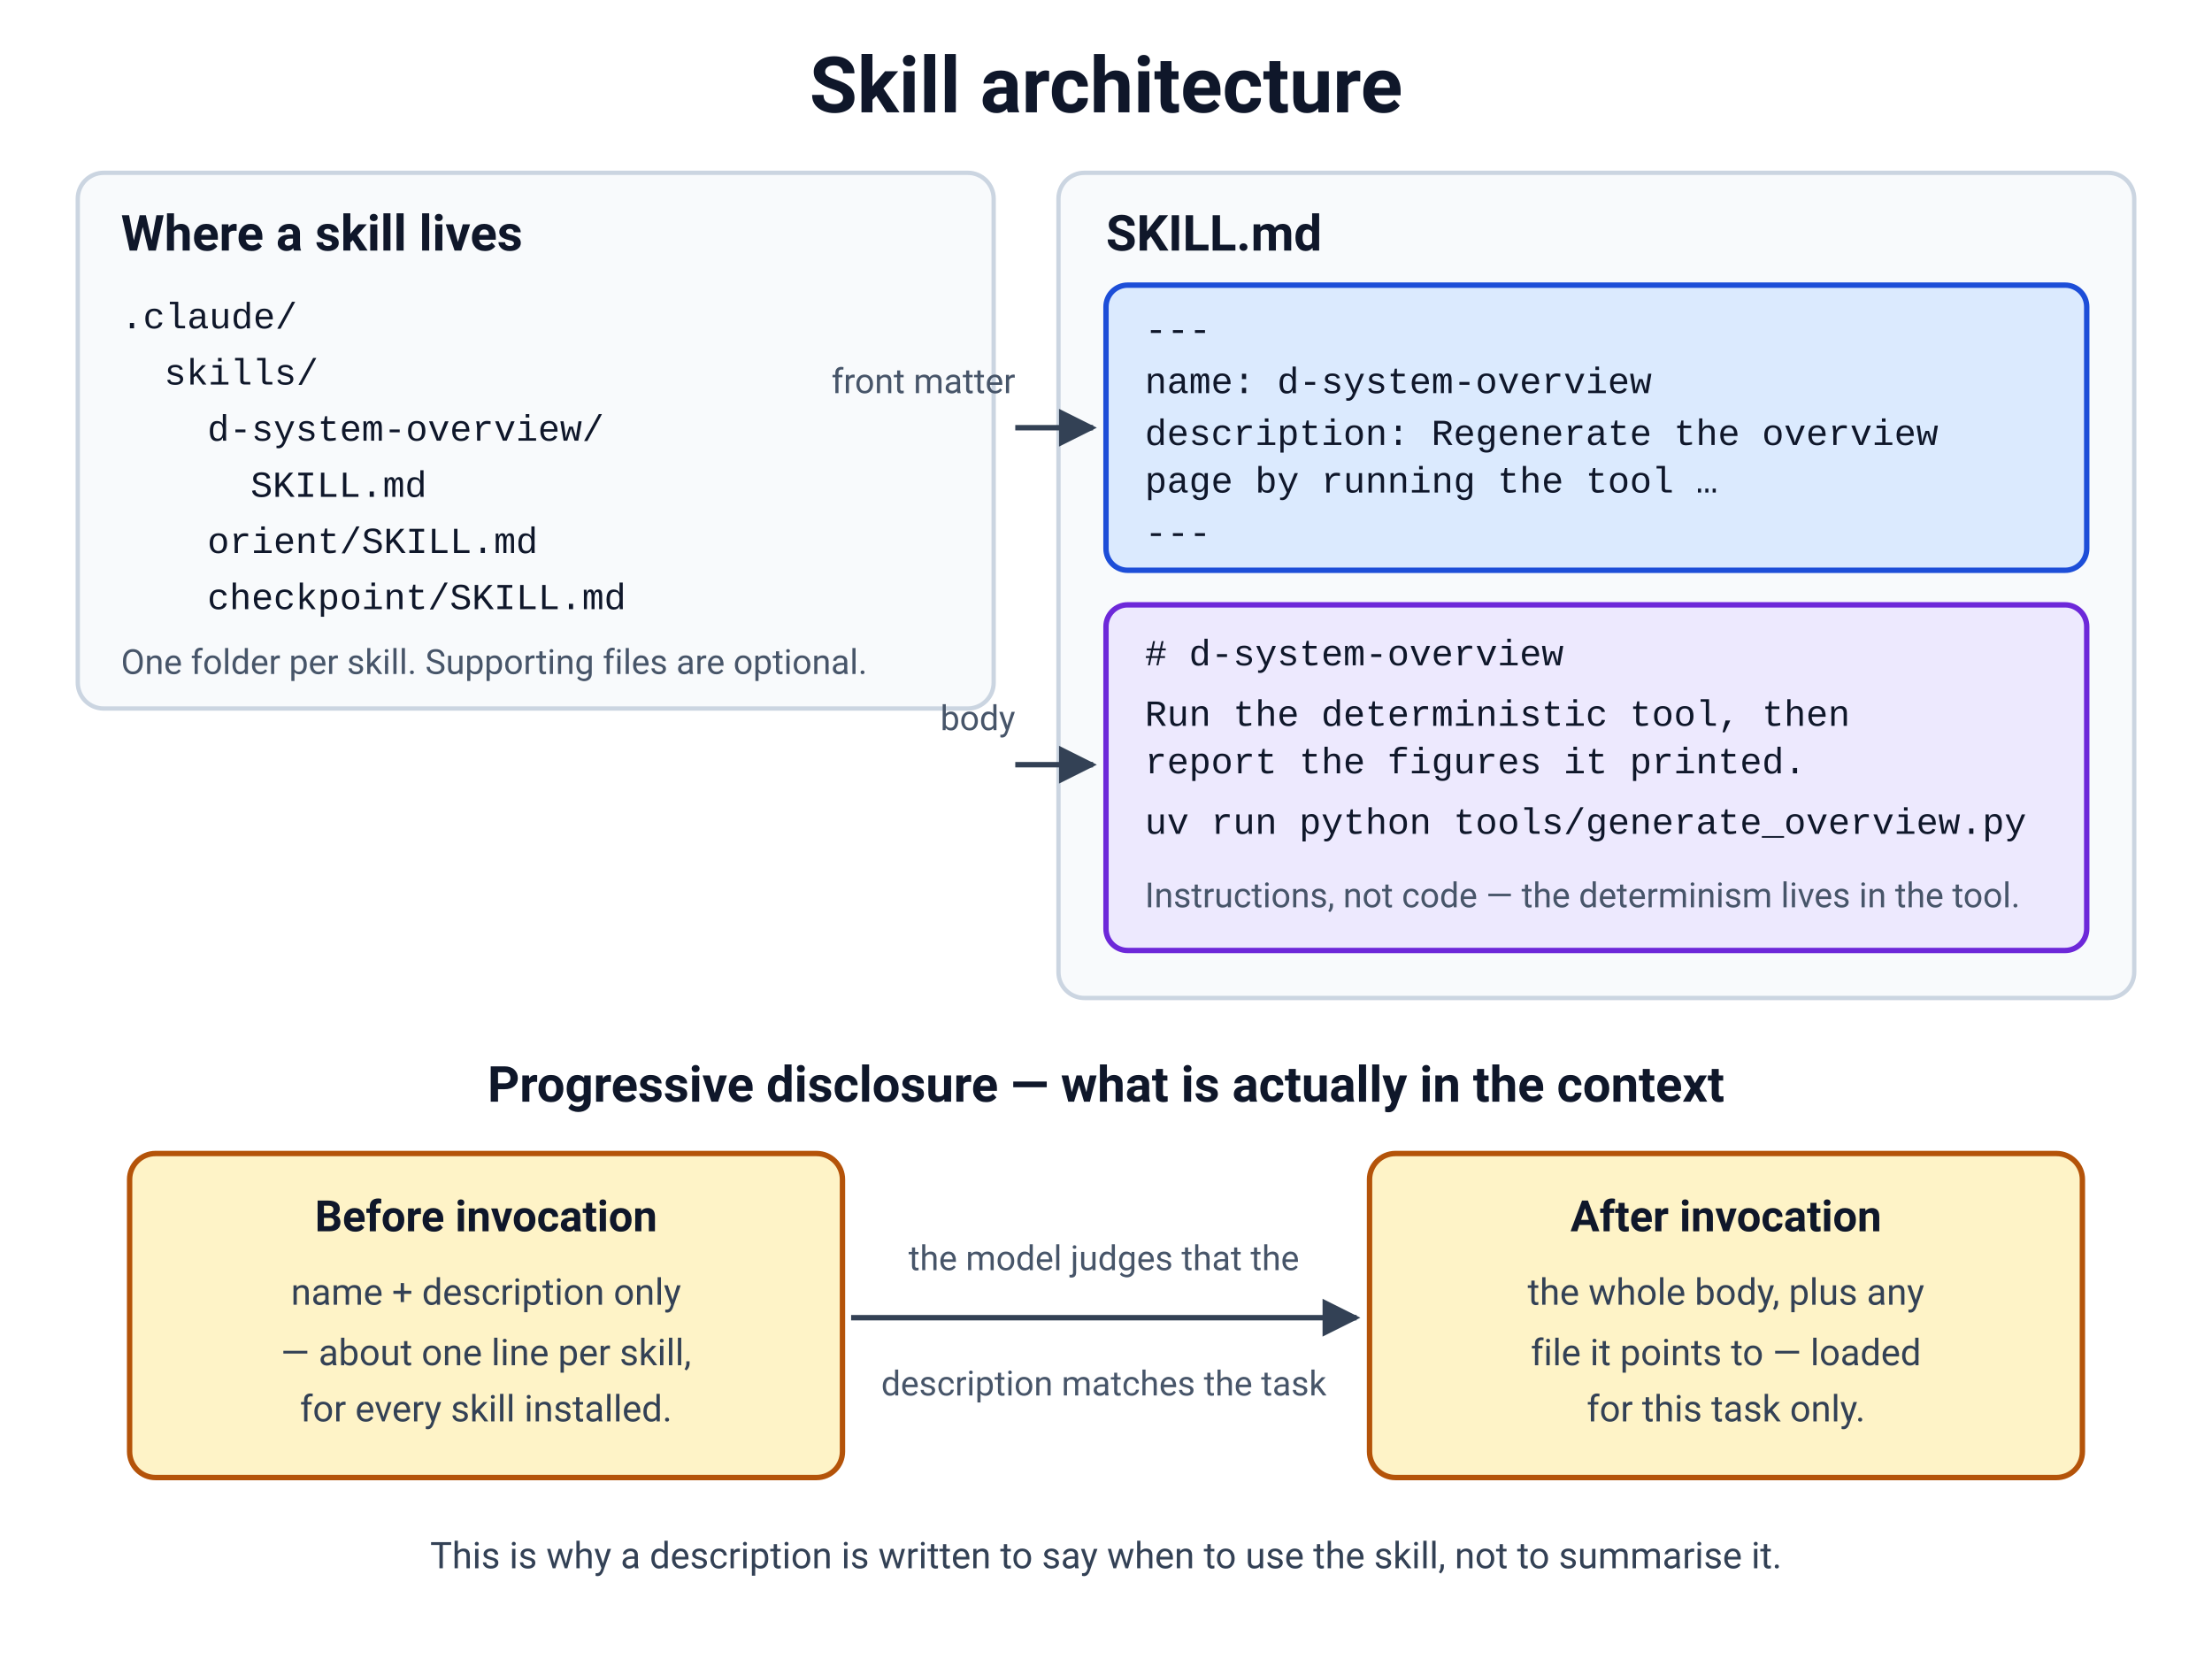
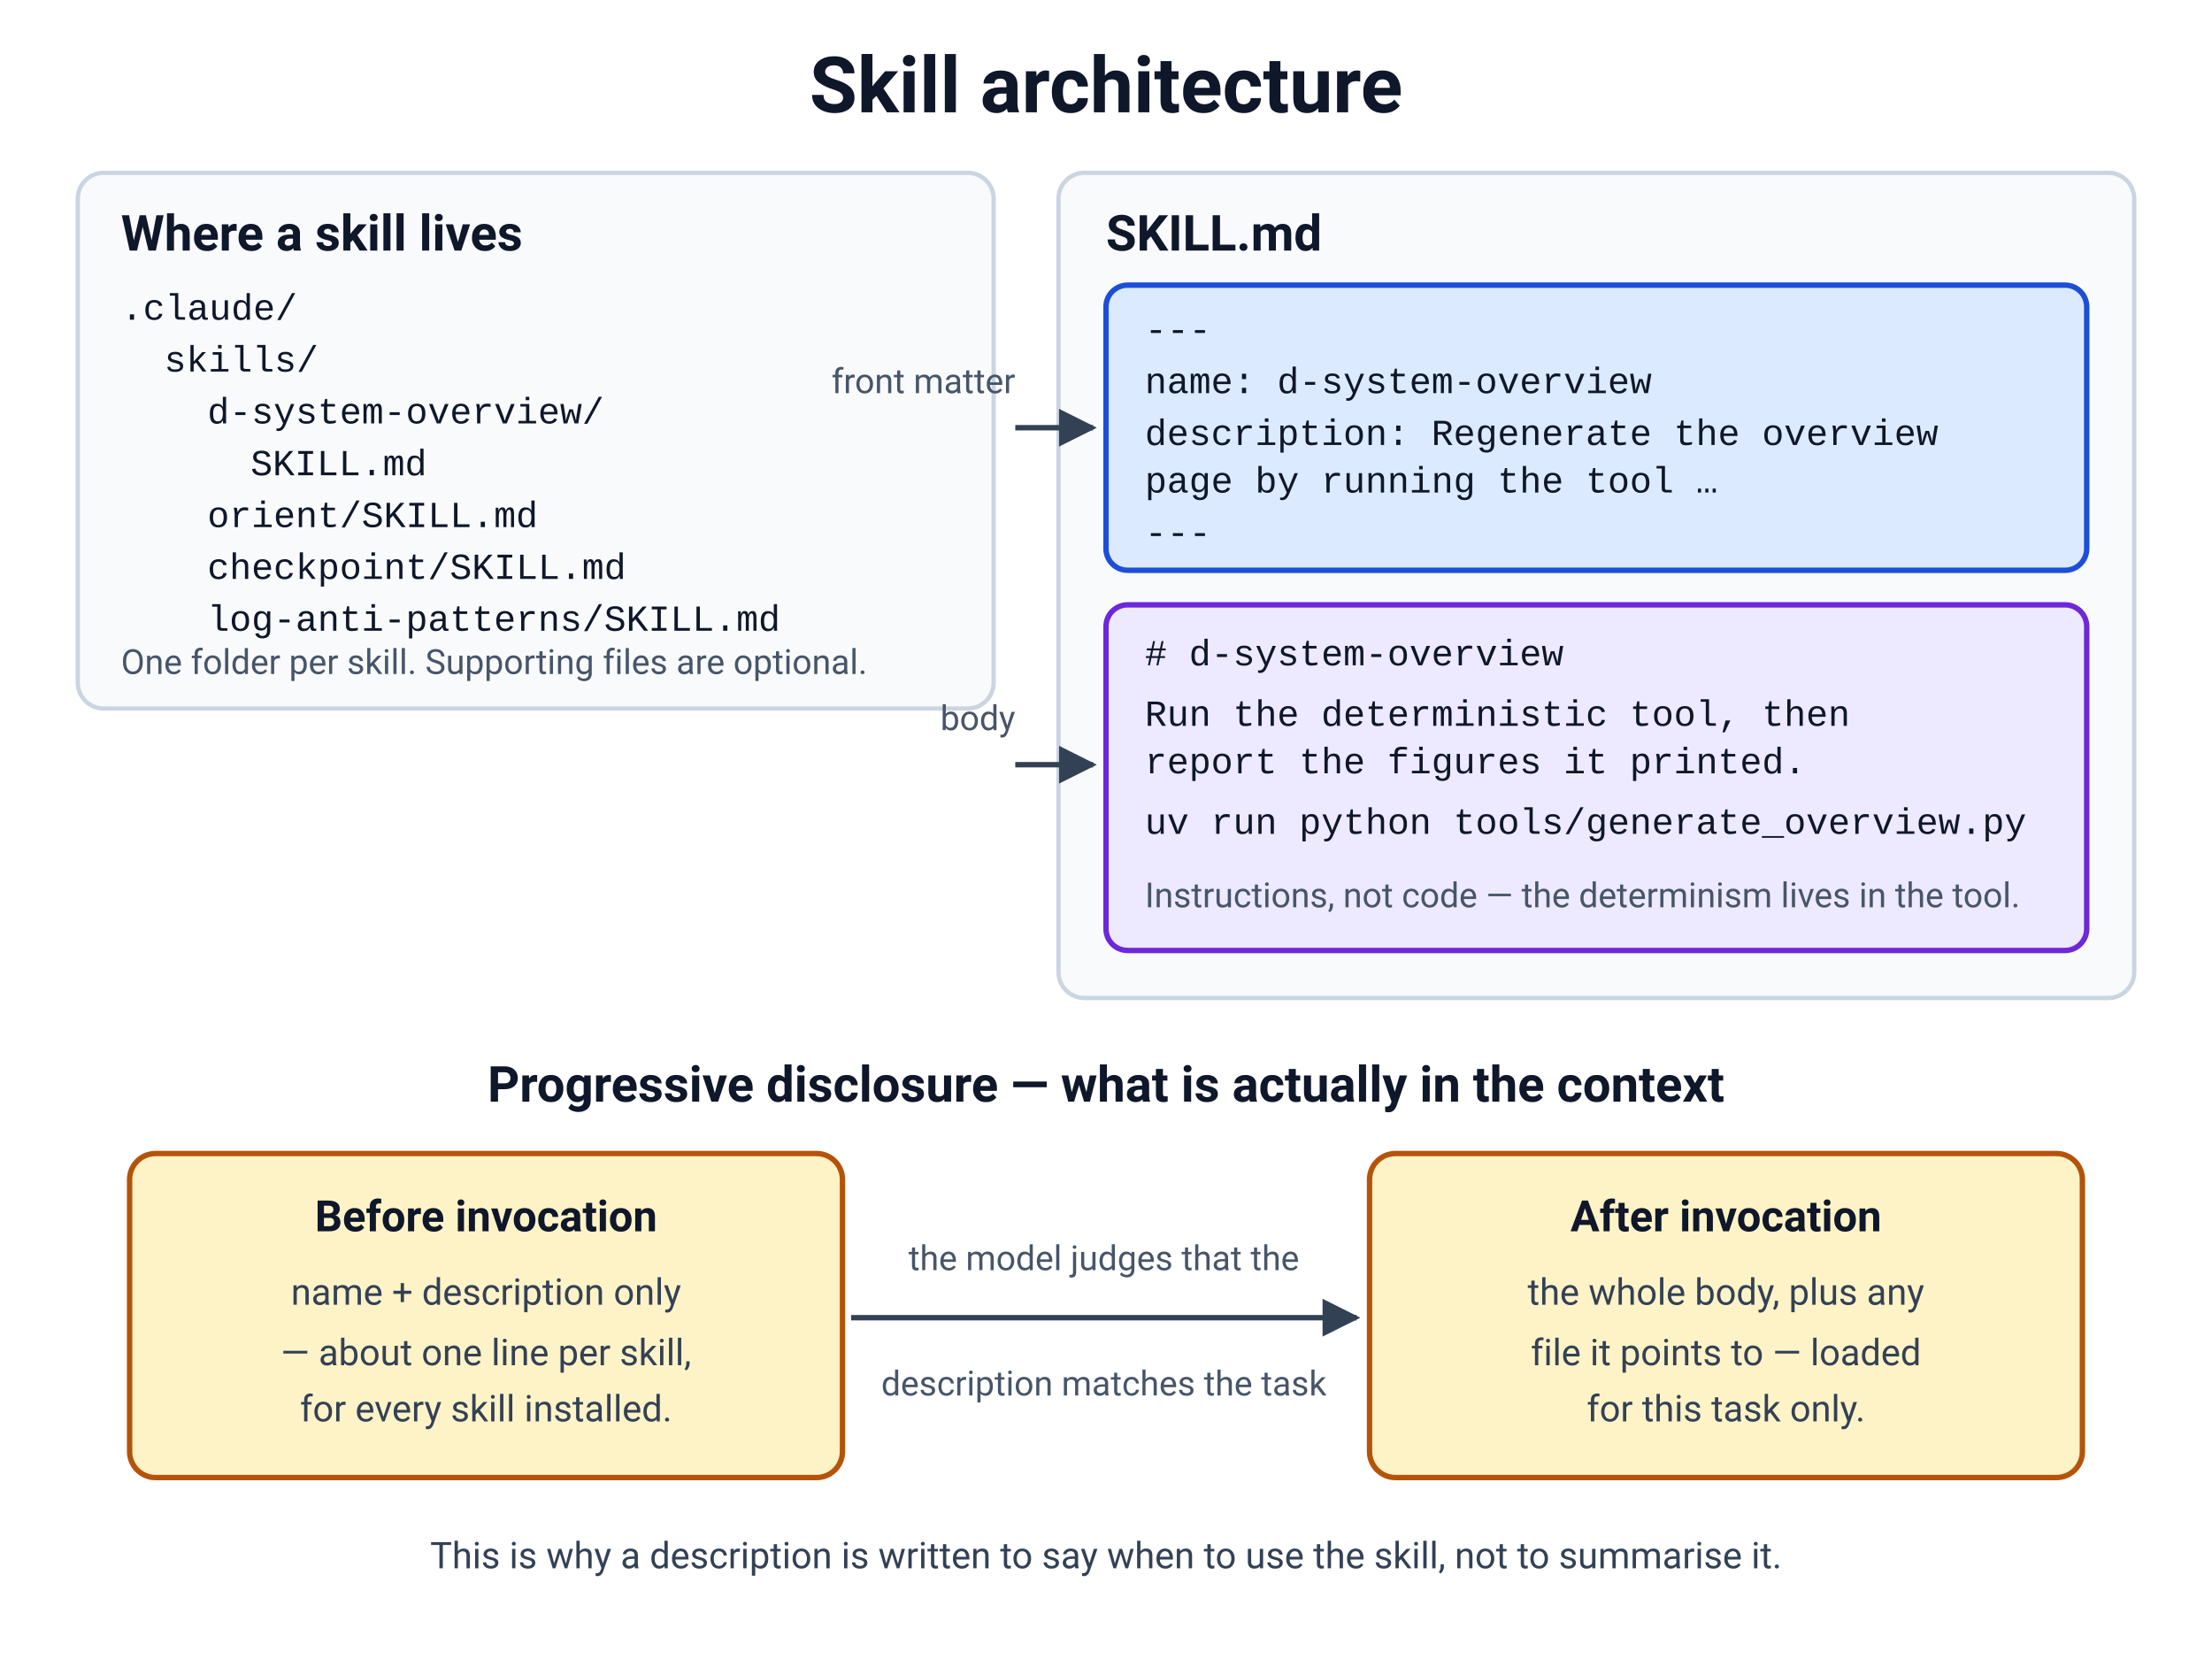
<svg xmlns="http://www.w3.org/2000/svg" width="1024" height="768" viewBox="0 0 1024 768" role="img" aria-label="Skill architecture">
  <defs>
    <marker id="arrow" viewBox="0 0 10 10" refX="9" refY="5" markerWidth="7" markerHeight="7" orient="auto-start-reverse">
      <path d="M 0 0 L 10 5 L 0 10 z" fill="#334155" />
    </marker>
    <style>
      text { font-family: ui-sans-serif, system-ui, "Segoe UI", Roboto, Helvetica, Arial, sans-serif; }
      .mono { font-family: ui-monospace, SFMono-Regular, Menlo, Consolas, "Liberation Mono", monospace; }
      .title { font-size: 36px; font-weight: 700; fill: #0f172a; }
      .head { font-size: 23px; font-weight: 700; fill: #0f172a; }
      .box { font-size: 20px; font-weight: 700; fill: #0f172a; }
      .code { font-size: 17px; fill: #0f172a; }
      .small { font-size: 16px; fill: #475569; }
      .note { font-size: 17px; fill: #334155; }
      .edge { stroke: #334155; stroke-width: 2.5; fill: none; marker-end: url(#arrow); }
      .panel { fill: #f8fafc; stroke: #cbd5e1; stroke-width: 2; }
      .front { fill: #dbeafe; stroke: #1d4ed8; stroke-width: 2.5; }
      .body { fill: #ede9fe; stroke: #6d28d9; stroke-width: 2.5; }
      .ctx { fill: #fef3c7; stroke: #b45309; stroke-width: 2.5; }
    </style>
  </defs>
  <rect width="1024" height="768" fill="#ffffff" />
  <text class="title" x="512" y="52" text-anchor="middle">Skill architecture</text>
  <rect class="panel" x="36" y="80" width="424" height="248" rx="12" />
  <text class="head" x="56" y="116">Where a skill lives</text>
-   <text class="code mono" x="56" y="152">.claude/</text>
-   <text class="code mono" x="76" y="178">skills/</text>
-   <text class="code mono" x="96" y="204">d-system-overview/</text>
-   <text class="code mono" x="116" y="230">SKILL.md</text>
-   <text class="code mono" x="96" y="256">orient/SKILL.md</text>
-   <text class="code mono" x="96" y="282">checkpoint/SKILL.md</text>
+   <text class="code mono" x="56" y="148">.claude/</text>
+   <text class="code mono" x="76" y="172">skills/</text>
+   <text class="code mono" x="96" y="196">d-system-overview/</text>
+   <text class="code mono" x="116" y="220">SKILL.md</text>
+   <text class="code mono" x="96" y="244">orient/SKILL.md</text>
+   <text class="code mono" x="96" y="268">checkpoint/SKILL.md</text>
+   <text class="code mono" x="96" y="292">log-anti-patterns/SKILL.md</text>
  <text class="small" x="56" y="312">One folder per skill. Supporting files are optional.</text>
  <rect class="panel" x="490" y="80" width="498" height="382" rx="12" />
  <text class="head" x="512" y="116">SKILL.md</text>
  <rect class="front" x="512" y="132" width="454" height="132" rx="10" />
  <text class="code mono" x="530" y="158">---</text>
  <text class="code mono" x="530" y="182">name: d-system-overview</text>
  <text class="code mono" x="530" y="206">description: Regenerate the overview</text>
  <text class="code mono" x="530" y="228">page by running the tool …</text>
  <text class="code mono" x="530" y="252">---</text>
  <rect class="body" x="512" y="280" width="454" height="160" rx="10" />
  <text class="code mono" x="530" y="308"># d-system-overview</text>
  <text class="code mono" x="530" y="336">Run the deterministic tool, then</text>
  <text class="code mono" x="530" y="358">report the figures it printed.</text>
  <text class="code mono" x="530" y="386">uv run python tools/generate_overview.py</text>
  <text class="small" x="530" y="420">Instructions, not code — the determinism lives in the tool.</text>
  <text class="small" x="470" y="182" text-anchor="end">front matter</text>
  <path class="edge" d="M 470 198 H 506" />
  <text class="small" x="470" y="338" text-anchor="end">body</text>
  <path class="edge" d="M 470 354 H 506" />
  <text class="head" x="512" y="510" text-anchor="middle">Progressive disclosure — what is actually in the context</text>
  <rect class="ctx" x="60" y="534" width="330" height="150" rx="12" />
  <text class="box" x="225" y="570" text-anchor="middle">Before invocation</text>
  <text class="note" x="225" y="604" text-anchor="middle">name + description only</text>
  <text class="note" x="225" y="632" text-anchor="middle">— about one line per skill,</text>
  <text class="note" x="225" y="658" text-anchor="middle">for every skill installed.</text>
  <path class="edge" d="M 394 610 H 628" />
  <text class="small" x="511" y="588" text-anchor="middle">the model judges that the</text>
  <text class="small" x="511" y="646" text-anchor="middle">description matches the task</text>
  <rect class="ctx" x="634" y="534" width="330" height="150" rx="12" />
  <text class="box" x="799" y="570" text-anchor="middle">After invocation</text>
  <text class="note" x="799" y="604" text-anchor="middle">the whole body, plus any</text>
  <text class="note" x="799" y="632" text-anchor="middle">file it points to — loaded</text>
  <text class="note" x="799" y="658" text-anchor="middle">for this task only.</text>
  <text class="note" x="512" y="726" text-anchor="middle">This is why a description is written to say when to use the skill, not to summarise it.</text>
</svg>
